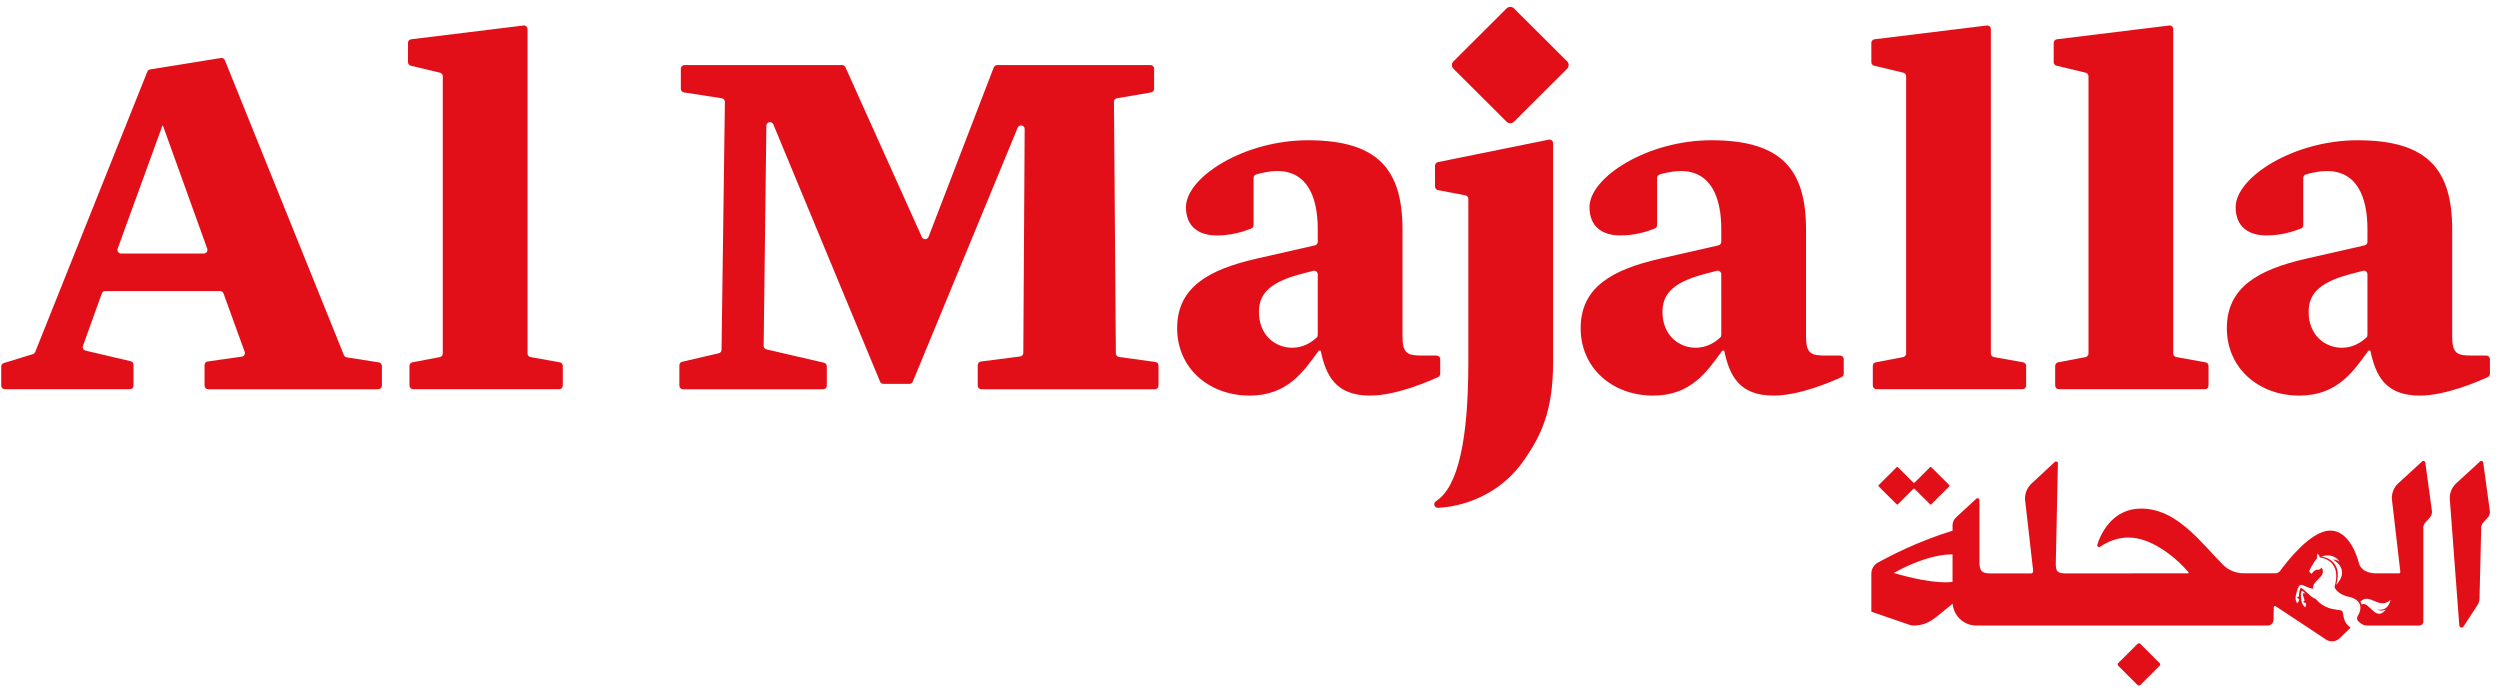
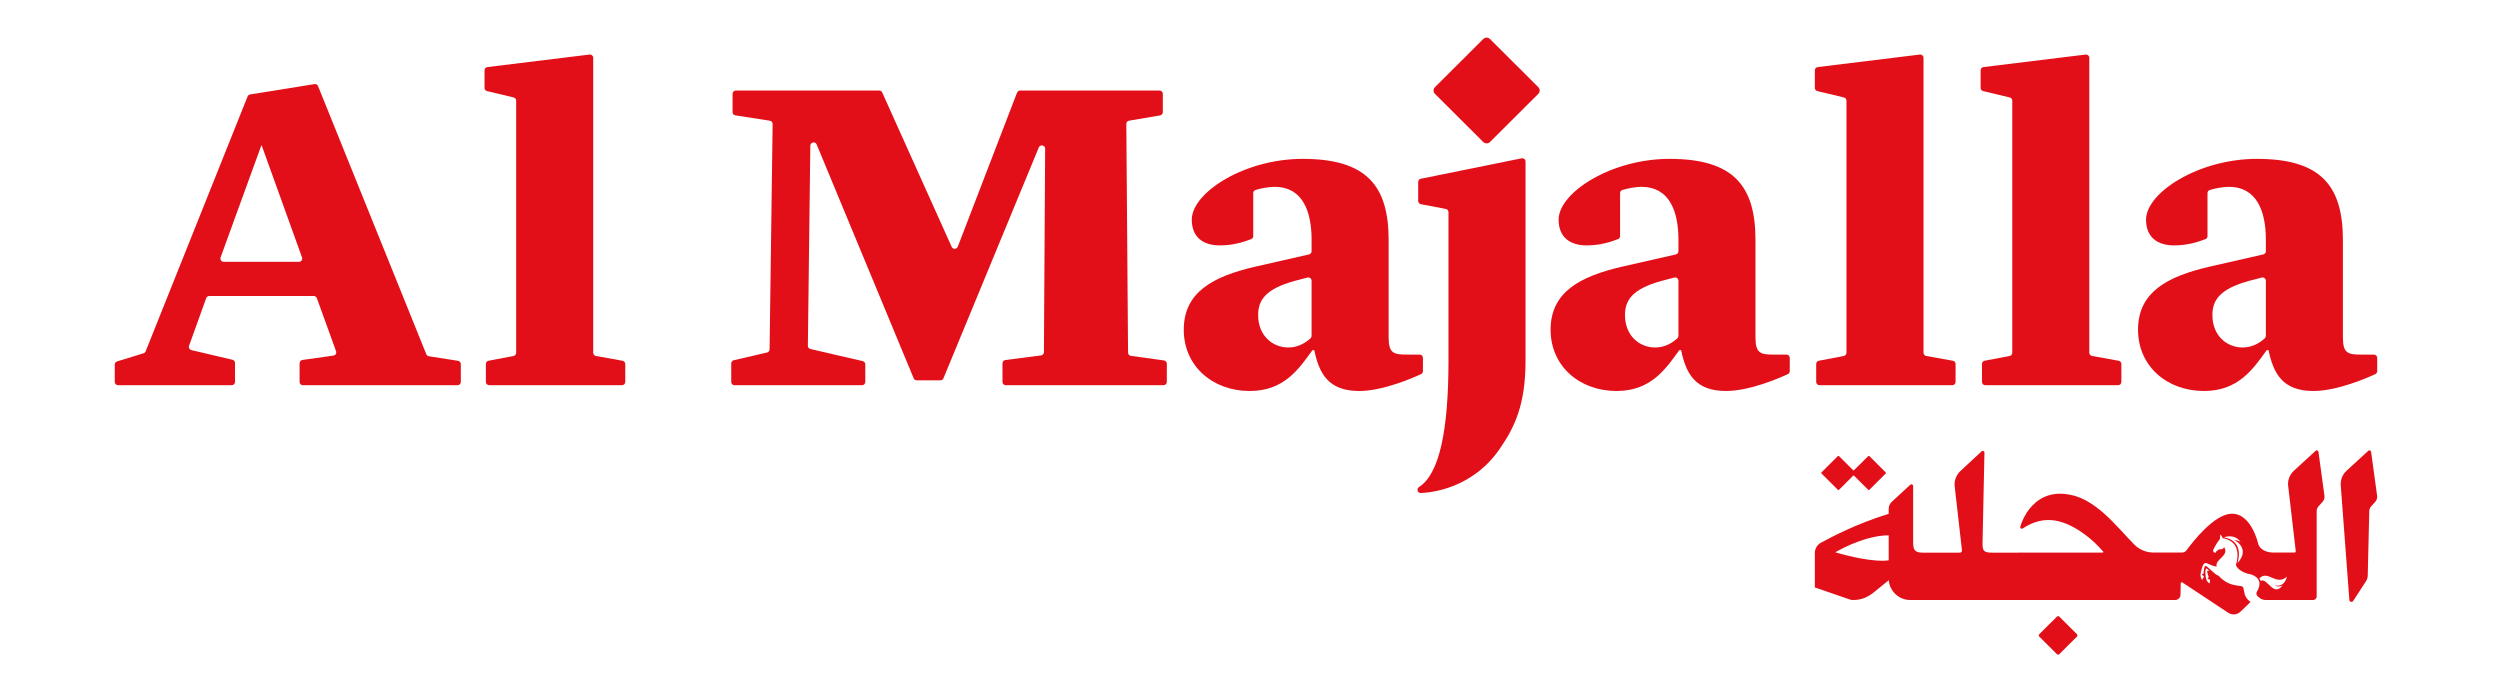
- <svg xmlns="http://www.w3.org/2000/svg" width="221" height="61" viewBox="0 0 221 61" fill="none">
+ <svg xmlns="http://www.w3.org/2000/svg" width="221" height="61" viewBox="-11.05 -3.05 243.1 67.1" fill="none">
  <path d="M210.171 53.883C210.171 53.883 210.473 54.106 210.91 53.868C210.008 55.082 209.43 53.065 208.767 53.438C208.75 53.346 208.71 53.259 208.647 53.191C209.49 52.326 210.278 53.968 211.326 53.026C211.326 53.026 211.17 54.06 210.171 53.883ZM206.525 51.705C207.199 49.365 205.195 49.205 205.195 49.205C205.195 49.205 206.215 48.775 206.828 49.659C206.54 49.455 206.223 49.459 206.223 49.459C206.223 49.459 207.837 50.271 206.525 51.705ZM203.508 52.218C203.508 52.218 203.65 52.312 203.817 52.479C203.817 52.479 203.625 52.391 203.584 52.476C203.544 52.561 203.731 53.089 203.731 53.089C203.426 53.247 203.839 53.304 203.839 53.304C203.839 53.304 203.88 53.525 203.786 53.689C203.786 53.689 203.595 53.547 203.51 53.353C203.426 53.159 203.308 52.353 203.508 52.218ZM172.605 49.006V51.433C172.605 51.433 171.18 51.755 167.412 50.654C167.412 50.654 168.616 49.937 170.121 49.449C170.264 49.403 170.41 49.358 170.558 49.317C170.706 49.275 170.857 49.237 171.007 49.202C171.159 49.167 171.311 49.136 171.464 49.109C171.54 49.095 171.617 49.084 171.693 49.072C171.999 49.028 172.305 49.004 172.605 49.006M214.397 40.883C214.378 40.752 214.22 40.695 214.122 40.785L212.01 42.722C211.624 43.076 211.415 43.583 211.44 44.105L212.189 50.543C212.198 50.617 212.14 50.681 212.066 50.681H209.924C208.639 50.605 208.521 49.763 208.521 49.763C208.521 49.763 207.839 46.77 205.867 46.909C204.188 47.027 202.138 49.677 201.567 50.46C201.468 50.596 201.31 50.677 201.141 50.677L198.352 50.678C197.647 50.679 196.971 50.396 196.479 49.894C196.008 49.412 195.551 48.907 195.085 48.41C194.094 47.348 193.066 46.319 191.796 45.62C190.614 44.968 188.991 44.695 187.714 45.287C186.556 45.825 185.774 46.956 185.403 48.146C185.356 48.297 185.521 48.424 185.648 48.337C186.341 47.861 187.116 47.578 187.886 47.527C187.97 47.521 188.056 47.518 188.141 47.518C189.07 47.518 190.036 47.846 191.094 48.519C191.812 48.977 192.467 49.516 193.04 50.121C193.147 50.234 193.315 50.417 193.46 50.581C193.495 50.62 193.467 50.682 193.414 50.682L191.92 50.683L182.725 50.69C181.89 50.69 181.713 50.572 181.732 49.739L181.918 40.961C181.922 40.816 181.748 40.739 181.641 40.838L179.583 42.751C179.197 43.11 178.988 43.623 179.013 44.153L179.732 50.468C179.746 50.587 179.653 50.691 179.533 50.691C179.533 50.691 175.945 50.691 175.945 50.689C175.141 50.689 174.983 50.441 174.983 49.639V44.206C174.983 44.062 174.812 43.987 174.706 44.085L172.91 45.742C172.715 45.921 172.605 46.174 172.605 46.438V46.914C169.435 47.896 167.107 49.139 166.019 49.722C165.654 49.919 165.426 50.301 165.426 50.718V54.072L168.814 55.24C168.923 55.278 169.037 55.297 169.152 55.297C169.976 55.297 170.596 55.012 171.236 54.49L172.613 53.367C172.699 54.447 173.605 55.297 174.711 55.297H176.439H200.459C200.745 55.297 200.978 55.069 200.983 54.785L201.003 53.675C201.005 53.59 201.099 53.541 201.169 53.588L205.617 56.534C205.994 56.783 206.494 56.738 206.818 56.425L207.788 55.49C207.64 55.371 207.49 55.233 207.383 55.071C207.105 54.649 207.182 54.159 207.032 54.013C206.881 53.867 206.393 53.968 205.717 53.686C205.146 53.449 204.812 53.07 204.723 52.957C204.709 52.94 204.69 52.927 204.668 52.925C204.367 52.894 203.566 51.944 203.408 51.977C203.244 52.011 203.227 52.734 203.227 52.734C202.876 52.779 203.256 52.98 203.256 52.98C203.256 52.98 203.218 53.209 203.069 53.334C203.069 53.334 202.938 53.124 202.925 52.906C202.912 52.688 203.12 51.765 203.361 51.705C203.603 51.645 203.865 51.958 204.495 52.048C204.308 51.295 205.771 51.022 205.218 50.147C205.218 50.147 205.152 50.423 204.774 50.361C204.774 50.361 204.508 50.451 204.37 50.713C204.37 50.713 204.167 50.677 204.142 50.471C204.142 50.471 204.393 49.877 204.829 49.337C204.829 49.337 204.82 49.136 204.845 48.921C205.029 49.057 205.071 49.276 205.071 49.276C207.186 49.623 206.371 51.864 206.371 51.864C206.371 51.864 206.448 52.39 207.451 52.722C207.451 52.722 208.397 52.812 208.62 53.459C208.715 53.734 208.639 54.019 208.522 54.275C208.471 54.386 208.385 54.485 208.367 54.609C208.347 54.733 208.4 54.86 208.495 54.942L208.669 55.084C208.837 55.221 209.047 55.295 209.264 55.295H213.88C214.069 55.295 214.223 55.142 214.223 54.953V46.659C214.223 46.481 214.289 46.31 214.408 46.178L214.802 45.742C214.944 45.585 215.01 45.374 214.981 45.165L214.397 40.883V40.883Z" fill="#E30F18" />
  <path d="M220.102 45.166L219.517 40.884C219.499 40.752 219.341 40.695 219.243 40.785L217.131 42.722C216.745 43.077 216.536 43.583 216.561 44.105L217.401 55.286C217.415 55.481 217.67 55.546 217.776 55.383L219.02 53.467C219.126 53.304 219.184 53.116 219.189 52.922L219.338 46.65C219.342 46.478 219.407 46.313 219.523 46.185L219.923 45.742C220.065 45.585 220.13 45.374 220.101 45.165" fill="#E30F18" />
  <path d="M189.201 56.913C189.135 56.848 189.028 56.848 188.963 56.913L187.252 58.618C187.187 58.683 187.187 58.789 187.252 58.854L188.963 60.559C189.029 60.624 189.136 60.624 189.201 60.559L190.911 58.854C190.977 58.789 190.977 58.683 190.911 58.618L189.201 56.913Z" fill="#E30F18" />
  <path d="M167.67 44.586C167.698 44.613 167.741 44.613 167.768 44.586L169.146 43.212C169.173 43.185 169.217 43.185 169.244 43.212L170.622 44.586C170.649 44.613 170.693 44.613 170.72 44.586L172.323 42.988C172.35 42.961 172.35 42.917 172.323 42.89L170.72 41.293C170.692 41.266 170.649 41.266 170.622 41.293L169.244 42.666C169.217 42.693 169.173 42.693 169.146 42.666L167.768 41.293C167.741 41.266 167.697 41.266 167.67 41.293L166.067 42.89C166.04 42.917 166.04 42.961 166.067 42.988L167.67 44.586Z" fill="#E30F18" />
  <path d="M170.121 49.45C170.265 49.403 170.41 49.359 170.559 49.317C170.411 49.359 170.265 49.403 170.121 49.45Z" fill="#E30F18" />
  <path d="M172.603 49.007C172.303 49.005 171.997 49.03 171.691 49.073C171.998 49.029 172.303 49.005 172.603 49.007Z" fill="#E30F18" />
  <path d="M0.335 32.095L2.908 31.303C3 31.275 3.075 31.206 3.111 31.117L13.026 6.329C13.072 6.214 13.182 6.135 13.306 6.129L19.499 5.133C19.655 5.092 19.817 5.173 19.877 5.322L30.402 31.393C30.444 31.497 30.537 31.572 30.648 31.589L33.491 32.036C33.646 32.06 33.761 32.194 33.761 32.351V34.09C33.761 34.266 33.617 34.409 33.441 34.409H18.402C18.225 34.409 18.082 34.266 18.082 34.09V32.269C18.082 32.11 18.2 31.976 18.357 31.953L21.374 31.528C21.574 31.5 21.698 31.295 21.63 31.104L19.761 25.944C19.715 25.817 19.595 25.733 19.46 25.733H9.299C9.164 25.733 9.043 25.818 8.998 25.945L7.333 30.576C7.268 30.755 7.375 30.95 7.56 30.994L11.556 31.933C11.701 31.967 11.803 32.095 11.803 32.243V34.089C11.803 34.265 11.66 34.407 11.483 34.407H0.429C0.252 34.407 0.109 34.264 0.109 34.089V32.399C0.109 32.259 0.201 32.135 0.335 32.094V32.095ZM10.7 22.41H18.018C18.239 22.41 18.394 22.192 18.319 21.984L14.401 11.102H14.358L10.399 21.983C10.323 22.191 10.478 22.41 10.699 22.41L10.7 22.41Z" fill="#E30F18" />
  <path d="M36.456 32.028L38.882 31.566C39.033 31.537 39.142 31.406 39.142 31.253V6.736C39.142 6.588 39.04 6.46 38.896 6.426L36.312 5.809C36.168 5.775 36.066 5.646 36.066 5.499V3.788C36.066 3.627 36.187 3.492 36.347 3.472L46.275 2.255C46.465 2.232 46.634 2.38 46.634 2.572V31.25C46.634 31.404 46.744 31.536 46.897 31.564L49.489 32.03C49.642 32.057 49.752 32.189 49.752 32.343V34.089C49.752 34.265 49.609 34.407 49.432 34.407H36.516C36.339 34.407 36.196 34.264 36.196 34.089V32.34C36.196 32.187 36.305 32.056 36.456 32.027L36.456 32.028Z" fill="#E30F18" />
  <path d="M60.303 31.979L63.536 31.229C63.68 31.196 63.782 31.07 63.784 30.923L64.08 9.007C64.082 8.849 63.966 8.712 63.809 8.688L60.456 8.168C60.3 8.144 60.186 8.011 60.186 7.854V6.072C60.186 5.895 60.329 5.753 60.505 5.753H74.444C74.57 5.753 74.684 5.827 74.736 5.941L81.493 20.957C81.608 21.212 81.974 21.206 82.08 20.947L87.821 6.025C87.886 5.874 87.978 5.753 88.137 5.753H101.703C101.88 5.753 102.023 5.896 102.023 6.072V7.858C102.023 8.013 101.91 8.146 101.757 8.172L98.739 8.685C98.585 8.712 98.472 8.846 98.474 9.002L98.642 31.243C98.644 31.401 98.761 31.534 98.918 31.556L102.136 31.999C102.294 32.021 102.412 32.155 102.412 32.314V34.092C102.412 34.268 102.269 34.41 102.092 34.41H86.751C86.574 34.41 86.431 34.267 86.431 34.092V32.274C86.431 32.113 86.551 31.978 86.71 31.958L90.182 31.511C90.34 31.491 90.46 31.356 90.461 31.197L90.58 11.411C90.582 11.064 90.105 10.964 89.966 11.282L80.699 33.715C80.657 33.846 80.534 33.935 80.395 33.935H78.091C77.951 33.935 77.828 33.845 77.786 33.711L68.359 10.989C68.221 10.675 67.751 10.77 67.746 11.113L67.507 30.572C67.506 30.722 67.608 30.852 67.755 30.886L72.844 32.065C72.989 32.099 73.091 32.227 73.091 32.375V34.091C73.091 34.267 72.947 34.41 72.771 34.41H60.374C60.197 34.41 60.055 34.267 60.055 34.091V32.289C60.055 32.142 60.157 32.013 60.302 31.979L60.303 31.979Z" fill="#E30F18" />
  <path d="M104.059 29.014C104.059 25.345 106.917 23.835 110.988 22.885L116.24 21.69C116.385 21.656 116.489 21.527 116.489 21.379V20.252C116.489 17.447 115.579 15.116 112.894 15.116C112.345 15.116 111.519 15.271 111.04 15.422C110.907 15.464 110.815 15.586 110.815 15.726V19.907C110.815 20.037 110.738 20.155 110.616 20.202C109.882 20.489 108.833 20.813 107.567 20.813C105.964 20.813 104.839 20.036 104.839 18.31C104.839 15.677 109.949 12.398 115.622 12.398C121.859 12.398 123.981 15.03 123.981 20.295V29.747C123.981 31.301 124.457 31.431 125.757 31.431H126.996C127.173 31.431 127.316 31.574 127.316 31.75V33.042C127.316 33.166 127.245 33.278 127.132 33.33C126.378 33.68 123.443 34.97 121.122 34.97C118.091 34.97 117.224 33.244 116.748 30.999H116.575C115.232 32.855 113.803 34.97 110.468 34.97C106.874 34.97 104.059 32.553 104.059 29.014ZM116.489 29.611V24.248C116.489 24.039 116.29 23.887 116.087 23.94L114.842 24.266C112.027 25.043 111.291 26.122 111.291 27.59C111.291 29.575 112.677 30.74 114.236 30.74C115.202 30.74 115.943 30.256 116.391 29.841C116.455 29.782 116.488 29.698 116.488 29.611H116.489Z" fill="#E30F18" />
  <path d="M126.812 44.703C126.748 44.557 126.803 44.388 126.938 44.303C128.915 43.049 129.8 38.798 129.8 32.035V17.581C129.8 17.428 129.691 17.297 129.54 17.268L127.114 16.805C126.964 16.776 126.855 16.645 126.855 16.492V14.643C126.855 14.492 126.962 14.361 127.111 14.331L136.909 12.345C137.107 12.305 137.293 12.456 137.293 12.658V32.034C137.293 36.35 136.21 38.508 134.824 40.536C132.171 44.464 128.093 44.855 127.115 44.892C126.984 44.897 126.865 44.822 126.813 44.702L126.812 44.703Z" fill="#E30F18" />
  <path d="M139.73 29.014C139.73 25.345 142.589 23.835 146.66 22.885L151.912 21.69C152.057 21.656 152.161 21.527 152.161 21.379V20.252C152.161 17.447 151.251 15.116 148.566 15.116C148.017 15.116 147.191 15.271 146.712 15.422C146.578 15.464 146.487 15.586 146.487 15.726V19.907C146.487 20.037 146.409 20.155 146.288 20.202C145.554 20.489 144.505 20.813 143.239 20.813C141.636 20.813 140.511 20.036 140.511 18.31C140.511 15.677 145.621 12.398 151.294 12.398C157.531 12.398 159.653 15.03 159.653 20.295V29.747C159.653 31.301 160.129 31.431 161.428 31.431H162.668C162.845 31.431 162.987 31.574 162.987 31.75V33.042C162.987 33.166 162.917 33.278 162.804 33.33C162.05 33.68 159.115 34.97 156.794 34.97C153.763 34.97 152.896 33.244 152.42 30.999H152.247C150.904 32.855 149.475 34.97 146.14 34.97C142.546 34.97 139.73 32.553 139.73 29.014ZM152.161 29.611V24.248C152.161 24.039 151.962 23.887 151.759 23.94L150.514 24.266C147.699 25.043 146.963 26.122 146.963 27.59C146.963 29.575 148.349 30.74 149.908 30.74C150.874 30.74 151.615 30.256 152.062 29.841C152.126 29.782 152.16 29.698 152.16 29.611H152.161Z" fill="#E30F18" />
  <path d="M165.816 32.028L168.241 31.566C168.392 31.537 168.501 31.406 168.501 31.253V6.736C168.501 6.588 168.4 6.46 168.256 6.426L165.671 5.809C165.527 5.775 165.426 5.646 165.426 5.499V3.788C165.426 3.627 165.546 3.492 165.706 3.472L175.634 2.255C175.825 2.232 175.993 2.38 175.993 2.572V31.25C175.993 31.404 176.104 31.536 176.256 31.564L178.848 32.03C179.001 32.057 179.111 32.189 179.111 32.343V34.089C179.111 34.265 178.968 34.407 178.792 34.407H165.875C165.698 34.407 165.556 34.264 165.556 34.089V32.34C165.556 32.187 165.664 32.056 165.815 32.027L165.816 32.028Z" fill="#E30F18" />
  <path d="M181.937 32.028L184.363 31.566C184.513 31.537 184.622 31.406 184.622 31.253V6.736C184.622 6.588 184.521 6.46 184.377 6.426L181.792 5.809C181.648 5.775 181.547 5.646 181.547 5.499V3.788C181.547 3.627 181.667 3.492 181.827 3.472L191.755 2.255C191.946 2.232 192.114 2.38 192.114 2.572V31.25C192.114 31.404 192.225 31.536 192.377 31.564L194.97 32.03C195.122 32.057 195.233 32.189 195.233 32.343V34.089C195.233 34.265 195.089 34.407 194.913 34.407H181.996C181.82 34.407 181.677 34.264 181.677 34.089V32.34C181.677 32.187 181.786 32.057 181.937 32.028Z" fill="#E30F18" />
  <path d="M196.852 29.014C196.852 25.345 199.71 23.835 203.781 22.885L209.033 21.69C209.178 21.656 209.282 21.527 209.282 21.379V20.252C209.282 17.447 208.372 15.116 205.687 15.116C205.138 15.116 204.312 15.271 203.833 15.422C203.7 15.464 203.608 15.586 203.608 15.726V19.907C203.608 20.037 203.531 20.155 203.409 20.202C202.675 20.489 201.626 20.813 200.36 20.813C198.757 20.813 197.632 20.036 197.632 18.31C197.632 15.677 202.742 12.398 208.415 12.398C214.652 12.398 216.774 15.03 216.774 20.295V29.747C216.774 31.301 217.25 31.431 218.55 31.431H219.789C219.966 31.431 220.109 31.574 220.109 31.75V33.042C220.109 33.166 220.038 33.278 219.925 33.33C219.171 33.68 216.236 34.97 213.915 34.97C210.884 34.97 210.017 33.244 209.541 30.999H209.368C208.025 32.855 206.596 34.97 203.261 34.97C199.667 34.97 196.852 32.553 196.852 29.014ZM209.282 29.611V24.248C209.282 24.039 209.083 23.887 208.88 23.94L207.635 24.266C204.82 25.043 204.084 26.122 204.084 27.59C204.084 29.575 205.47 30.74 207.029 30.74C207.995 30.74 208.736 30.256 209.184 29.841C209.248 29.782 209.281 29.698 209.281 29.611H209.282Z" fill="#E30F18" />
  <path d="M133.835 0.743C133.655 0.563 133.363 0.563 133.182 0.743L128.483 5.426C128.303 5.605 128.303 5.897 128.483 6.076L133.182 10.759C133.363 10.939 133.655 10.939 133.835 10.759L138.534 6.076C138.715 5.897 138.715 5.605 138.534 5.426L133.835 0.743Z" fill="#E30F18" />
</svg>
